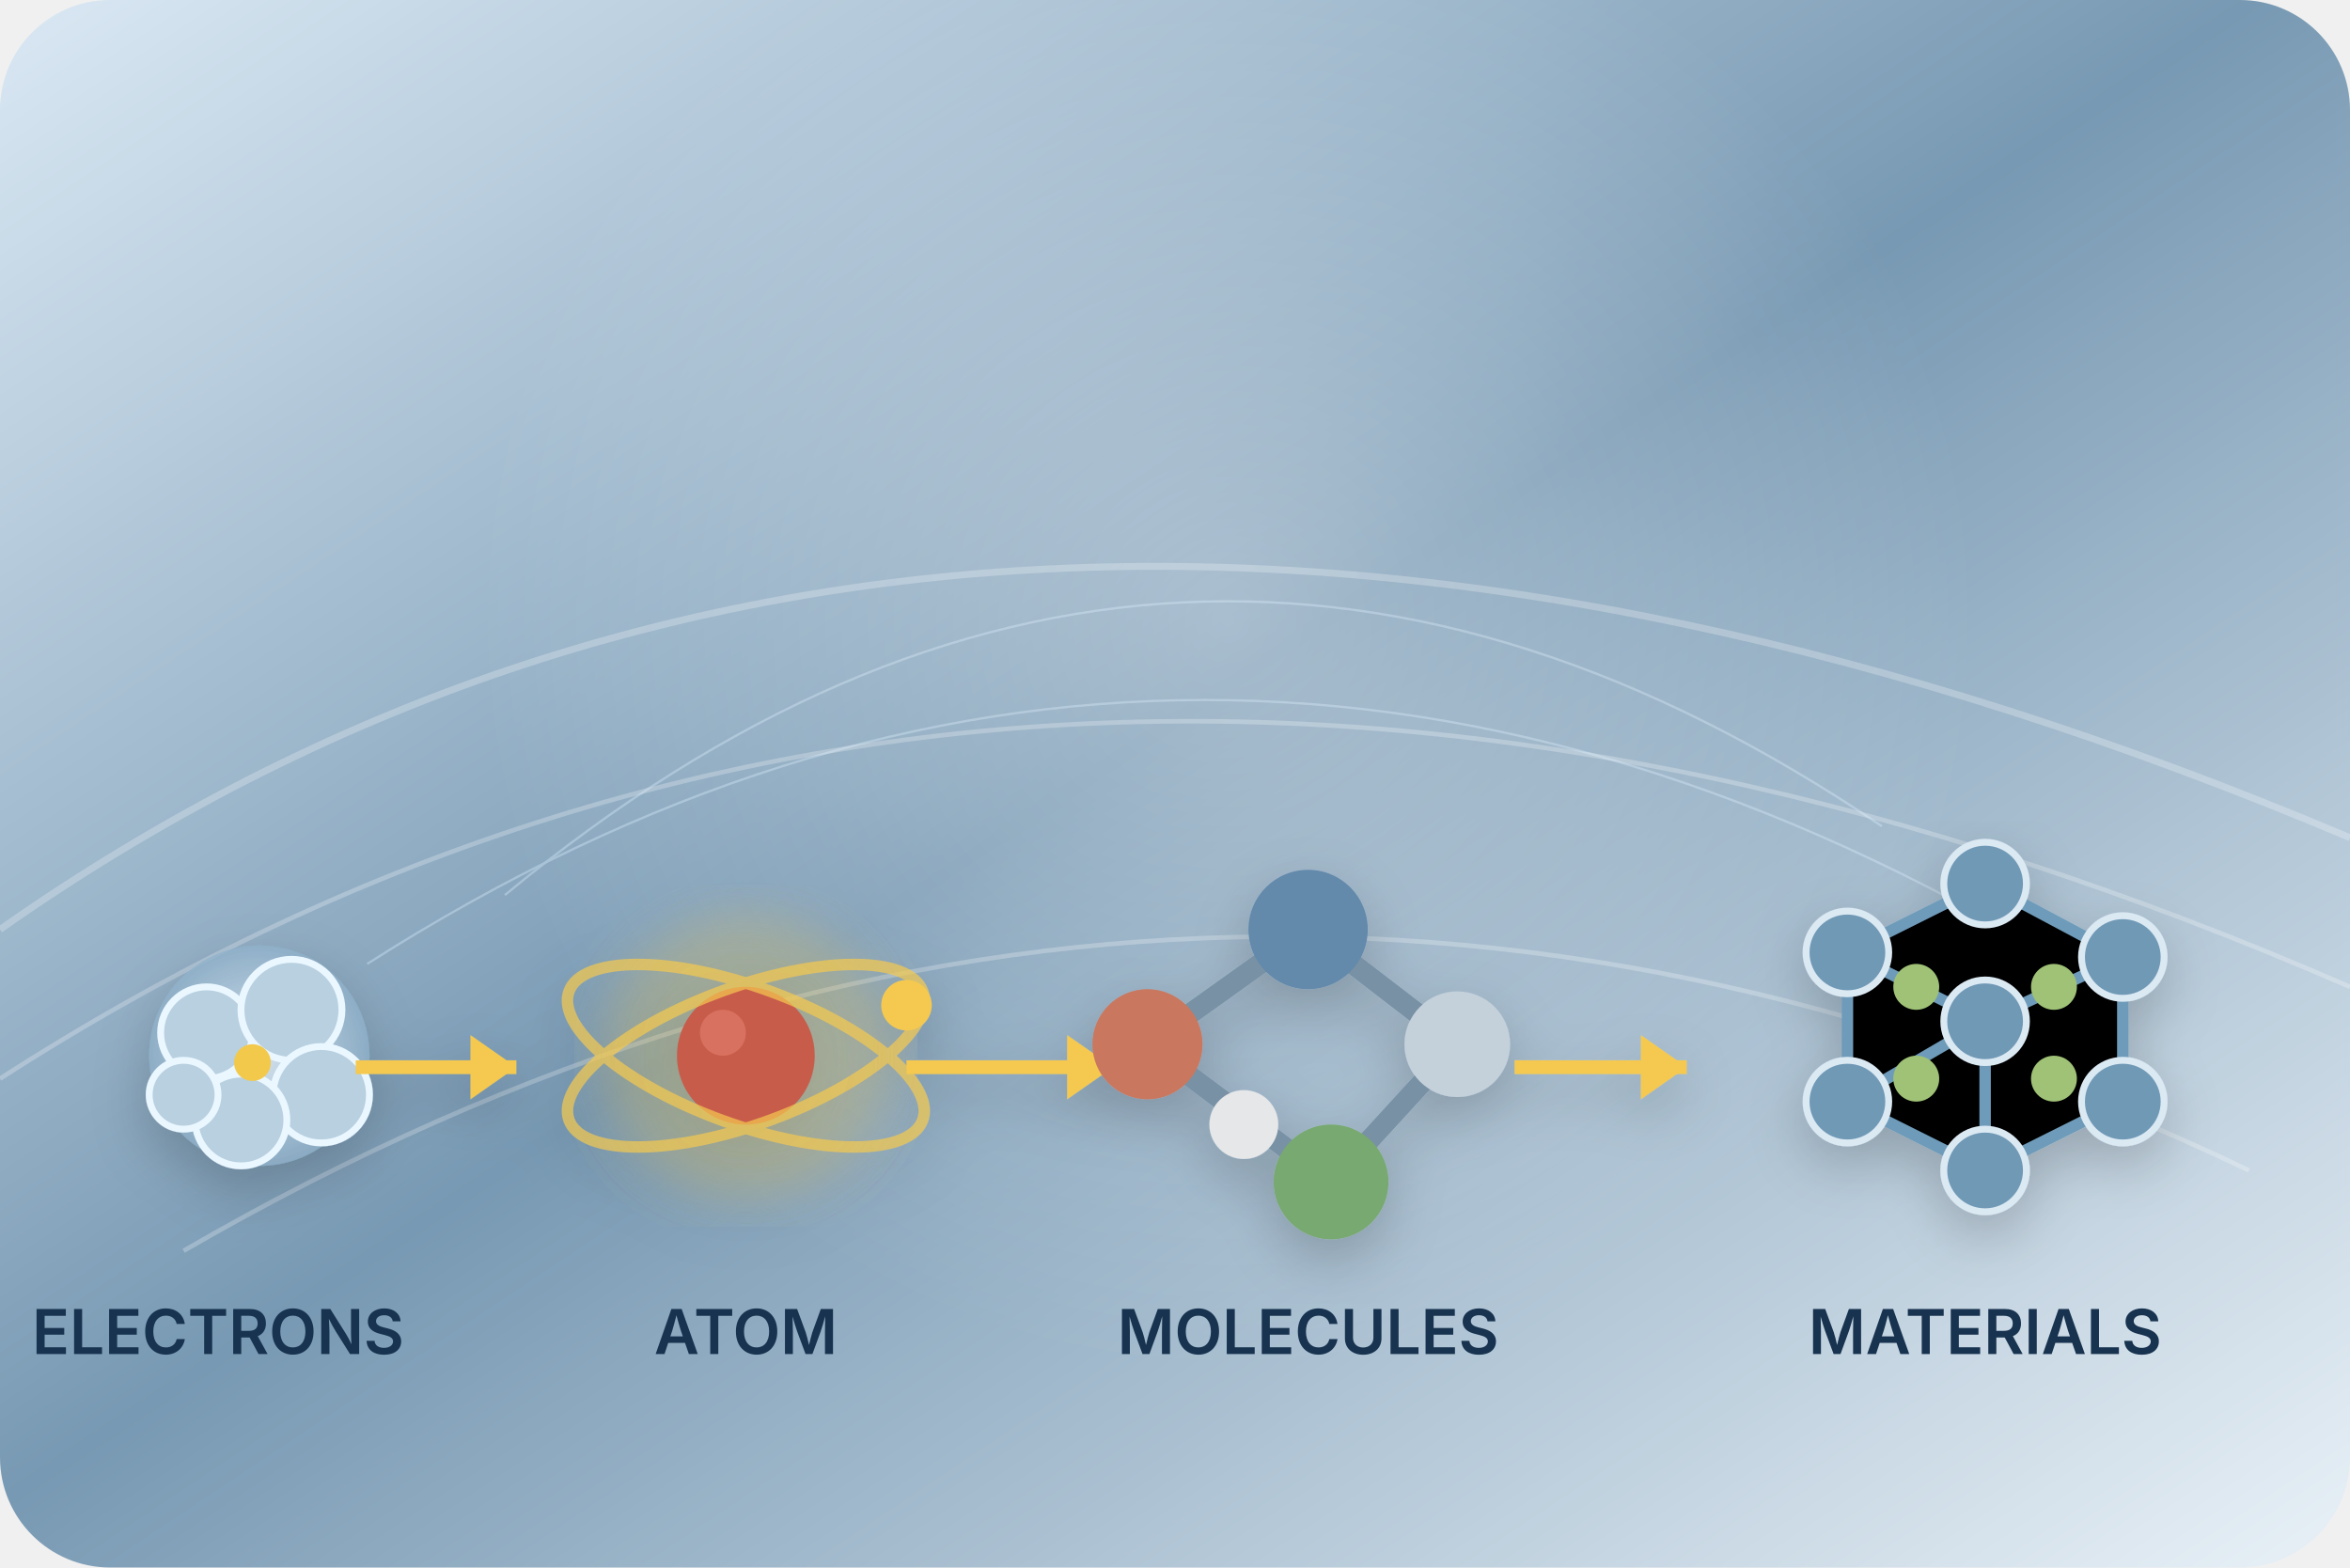
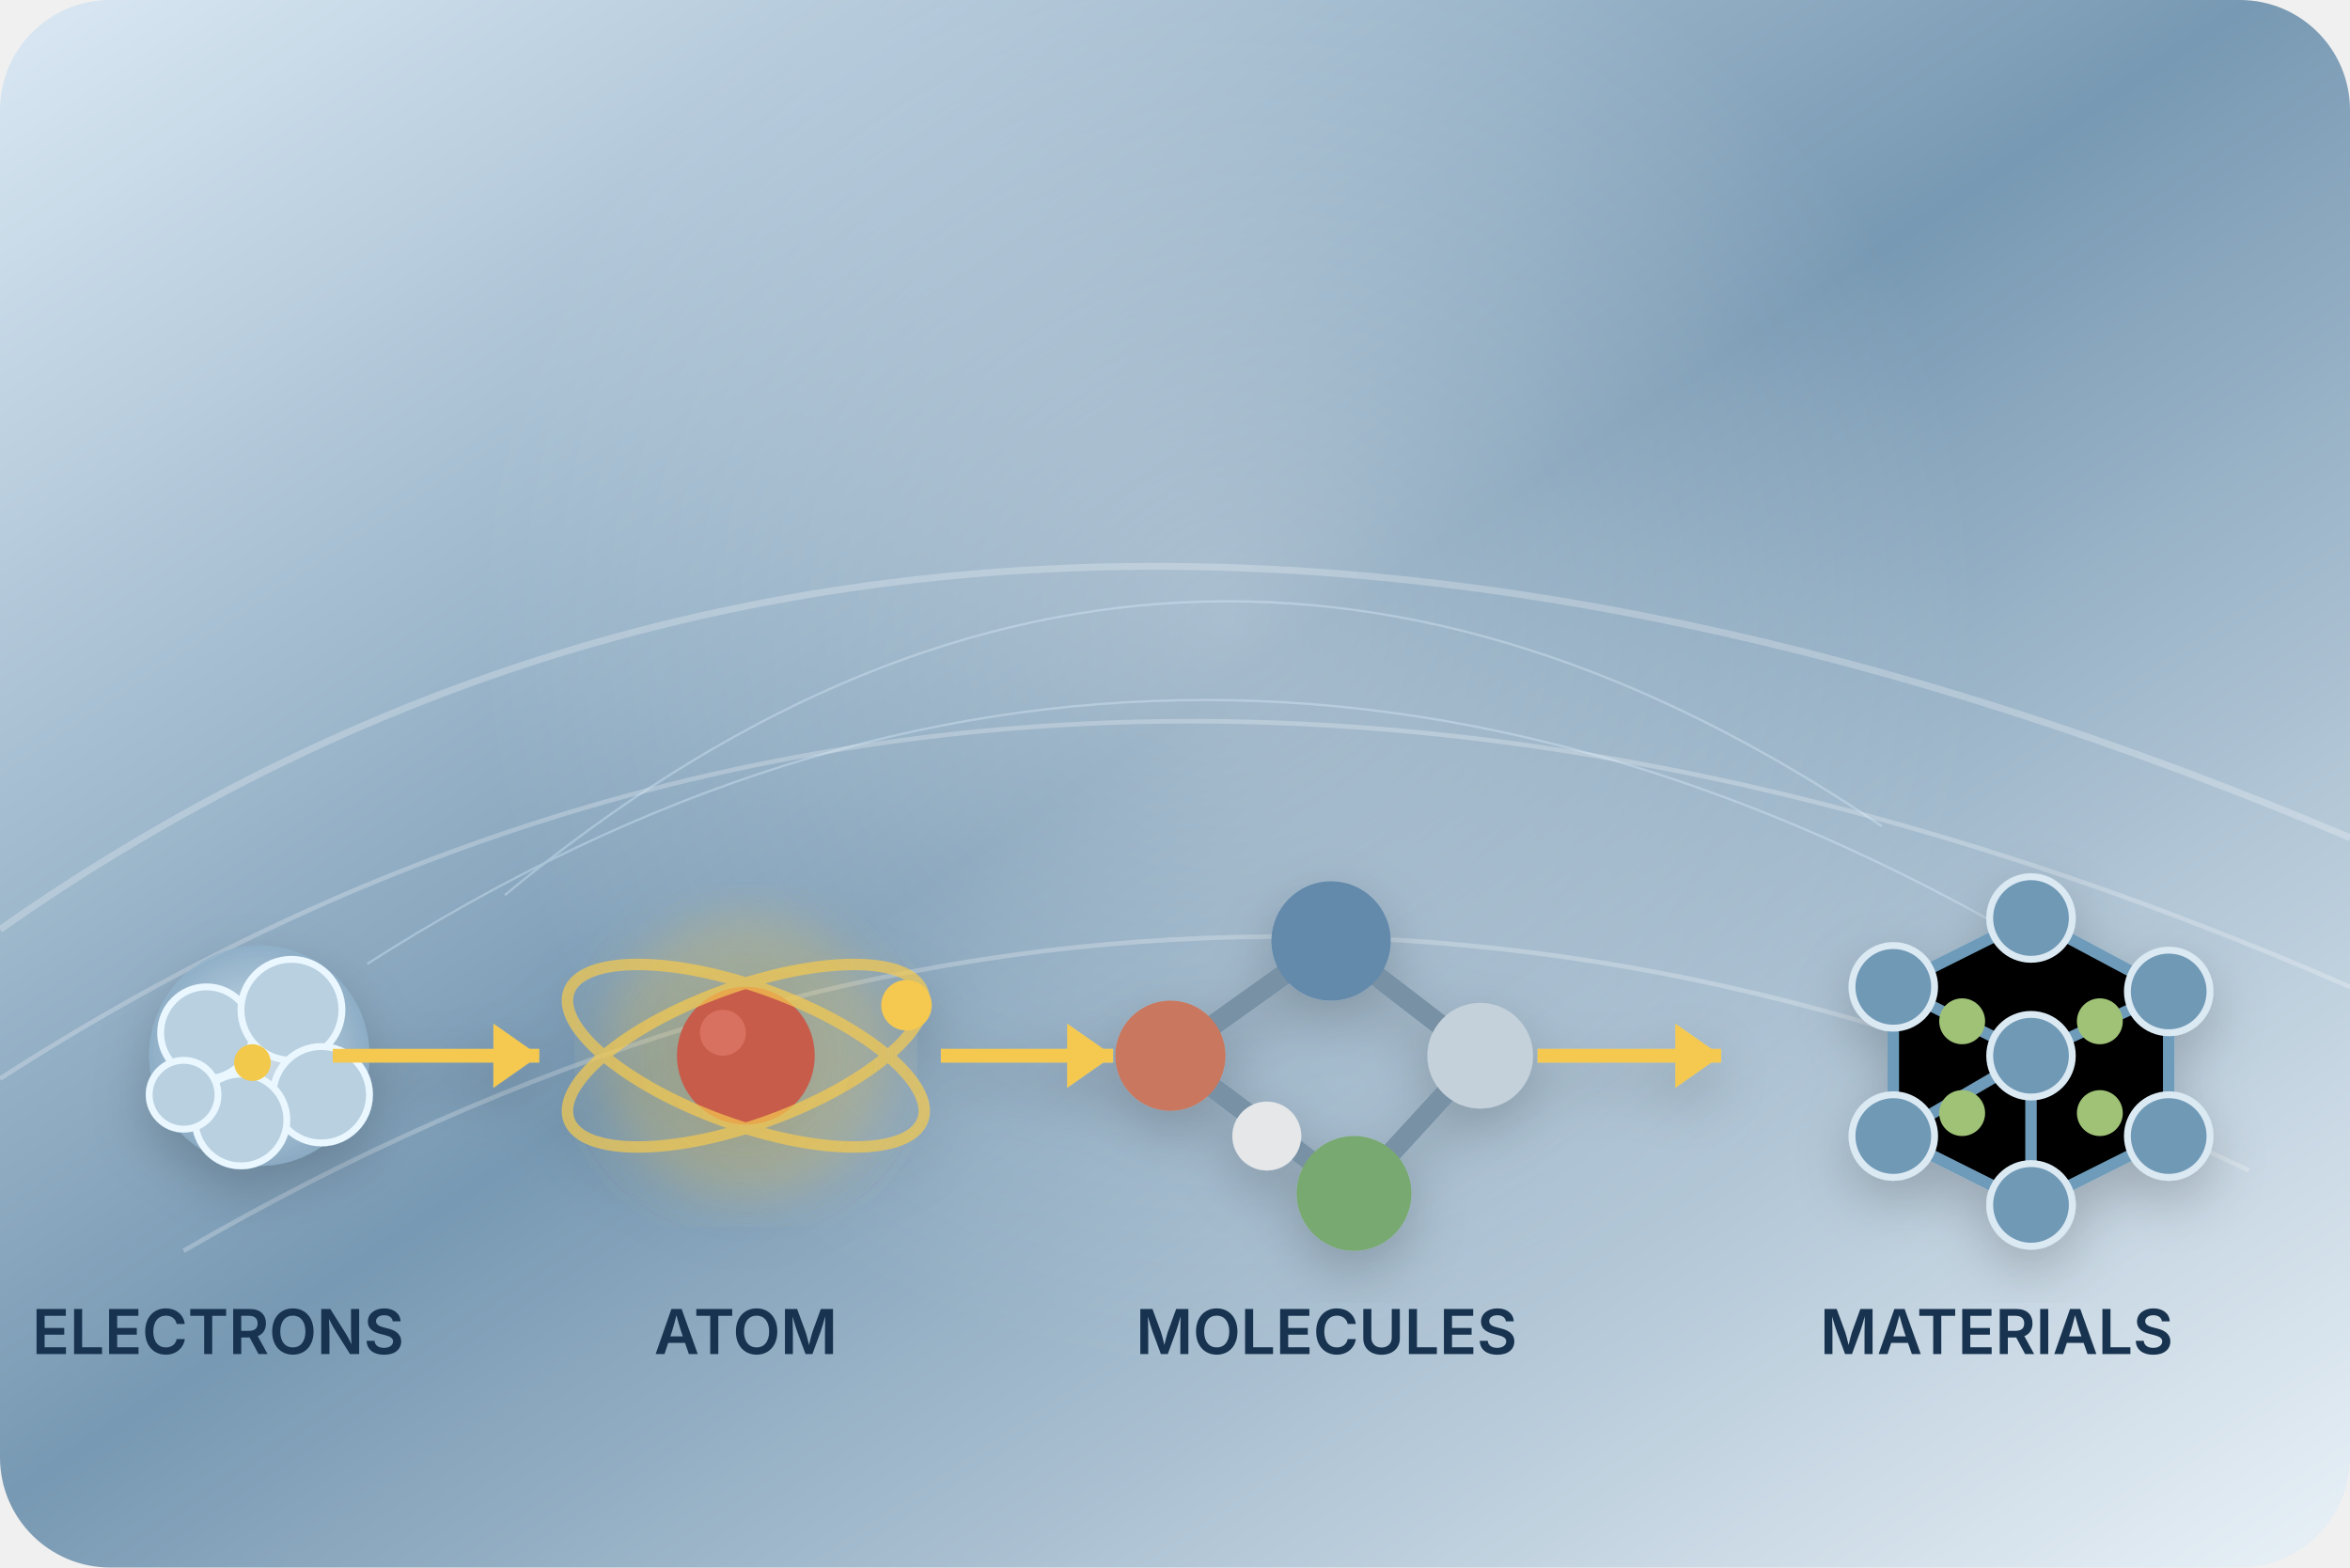
<svg xmlns="http://www.w3.org/2000/svg" viewBox="0 0 1024 683" role="img" aria-labelledby="t d">
  <defs>
    <linearGradient id="bg" x1="0" y1="0" x2="1" y2="1">
      <stop stop-color="#dbe9f4" />
      <stop offset=".48" stop-color="#7899b3" />
      <stop offset="1" stop-color="#eaf2f8" />
    </linearGradient>
    <radialGradient id="g">
      <stop stop-color="#fff" stop-opacity=".9" />
      <stop offset="1" stop-color="#fff" stop-opacity="0" />
    </radialGradient>
    <radialGradient id="eg">
      <stop stop-color="#eef7ff" />
      <stop offset="1" stop-color="#8fb1ca" />
    </radialGradient>
    <filter id="s">
      <feDropShadow dx="0" dy="9" stdDeviation="12" flood-opacity=".2" />
    </filter>
    <filter id="glow">
      <feGaussianBlur stdDeviation="10" />
    </filter>
  </defs>
  <rect width="1024" height="683" rx="48" fill="url(#bg)" />
  <circle cx="535" cy="270" r="330" fill="url(#g)" opacity=".38" />
  <g fill="none" stroke="#fff" stroke-opacity=".25">
    <path d="M0 405 Q420 110 1024 365" stroke-width="3" />
    <path d="M0 470 Q450 180 1024 430" stroke-width="2" />
    <path d="M80 545 Q520 290 980 510" stroke-width="2" />
  </g>
  <g opacity=".35" stroke="#dff2ff" fill="none">
    <path d="M220 390 Q510 150 820 360" />
    <path d="M160 420 Q520 190 900 420" />
  </g>
  <g filter="url(#s)">
    <g transform="translate(55 405)">
      <circle cx="58" cy="55" r="48" fill="url(#eg)" opacity=".75" />
      <g fill="#b8d0e0" stroke="#eaf7ff" stroke-width="3">
        <circle cx="35" cy="45" r="20" />
        <circle cx="72" cy="35" r="22" />
        <circle cx="85" cy="72" r="21" />
        <circle cx="50" cy="83" r="20" />
        <circle cx="25" cy="72" r="15" />
      </g>
      <circle cx="55" cy="58" r="8" fill="#f2c94c" />
    </g>
-     <path d="M155 465 H225" stroke="#f5c94f" stroke-width="6" />
-     <path d="M225 465 l-20 -14 v28z" fill="#f5c94f" />
+     <path d="M145 460 H235" stroke="#f5c94f" stroke-width="6" />
+     <path d="M235 460 l-20 -14 v28z" fill="#f5c94f" />
    <g transform="translate(270 405)">
      <circle cx="55" cy="55" r="62" fill="#f5c94f" opacity=".24" filter="url(#glow)" />
      <circle cx="55" cy="55" r="30" fill="#c85b4b" />
      <circle cx="45" cy="45" r="10" fill="#e5846f" opacity=".55" />
      <g fill="none" stroke="#f5c94f" stroke-width="5" opacity=".7">
        <ellipse cx="55" cy="55" rx="82" ry="30" transform="rotate(20 55 55)" />
        <ellipse cx="55" cy="55" rx="82" ry="30" transform="rotate(-20 55 55)" />
      </g>
      <circle cx="125" cy="33" r="11" fill="#f5c94f" />
    </g>
-     <path d="M395 465 H485" stroke="#f5c94f" stroke-width="6" />
-     <path d="M485 465 l-20 -14 v28z" fill="#f5c94f" />
-     <g transform="translate(500 385)">
+     <path d="M410 460 H485" stroke="#f5c94f" stroke-width="6" />
+     <path d="M485 460 l-20 -14 v28z" fill="#f5c94f" />
+     <g transform="translate(510 395)">
      <g stroke="#7891a5" stroke-width="9">
-         <line x1="0" y1="70" x2="70" y2="20" />
-         <line x1="70" y1="20" x2="135" y2="70" />
-         <line x1="135" y1="70" x2="80" y2="130" />
-         <line x1="80" y1="130" x2="0" y2="70" />
+         <line x1="0" y1="65" x2="70" y2="15" />
+         <line x1="70" y1="15" x2="135" y2="65" />
+         <line x1="135" y1="65" x2="80" y2="125" />
+         <line x1="80" y1="125" x2="0" y2="65" />
      </g>
-       <circle cx="0" cy="70" r="24" fill="#c9785e" />
-       <circle cx="70" cy="20" r="26" fill="#6389ab" />
-       <circle cx="135" cy="70" r="23" fill="#c5d1da" />
-       <circle cx="80" cy="130" r="25" fill="#78a96f" />
-       <circle cx="42" cy="105" r="15" fill="#e5e7e9" />
+       <circle cx="0" cy="65" r="24" fill="#c9785e" />
+       <circle cx="70" cy="15" r="26" fill="#6389ab" />
+       <circle cx="135" cy="65" r="23" fill="#c5d1da" />
+       <circle cx="80" cy="125" r="25" fill="#78a96f" />
+       <circle cx="42" cy="100" r="15" fill="#e5e7e9" />
    </g>
-     <path d="M660 465 H735" stroke="#f5c94f" stroke-width="6" />
-     <path d="M735 465 l-20 -14 v28z" fill="#f5c94f" />
-     <g transform="translate(760 375)">
+     <path d="M670 460 H750" stroke="#f5c94f" stroke-width="6" />
+     <path d="M750 460 l-20 -14 v28z" fill="#f5c94f" />
+     <g transform="translate(780 390)">
      <g stroke="#6e9bb9" stroke-width="5">
        <path d="M45 40 L105 10 L165 42 L165 105 L105 135 L45 105z" />
        <path d="M45 40 L105 70 L165 42 M105 70 L105 135 M45 105 L105 70" />
      </g>
      <g fill="#7099b6" stroke="#dbe9f3" stroke-width="3">
        <circle cx="45" cy="40" r="18" />
        <circle cx="105" cy="10" r="18" />
        <circle cx="165" cy="42" r="18" />
        <circle cx="165" cy="105" r="18" />
        <circle cx="105" cy="135" r="18" />
        <circle cx="45" cy="105" r="18" />
        <circle cx="105" cy="70" r="18" />
      </g>
      <g fill="#9fc276">
        <circle cx="75" cy="55" r="10" />
        <circle cx="135" cy="55" r="10" />
        <circle cx="75" cy="95" r="10" />
        <circle cx="135" cy="95" r="10" />
      </g>
    </g>
  </g>
  <g font-family="Inter,Arial,sans-serif" font-size="27" font-weight="600" text-anchor="middle" fill="#18334f">
    <text x="95" y="590">ELECTRONS</text>
    <text x="325" y="590">ATOM</text>
-     <text x="570" y="590">MOLECULES</text>
-     <text x="865" y="590">MATERIALS</text>
+     <text x="578" y="590">MOLECULES</text>
+     <text x="870" y="590">MATERIALS</text>
  </g>
</svg>
